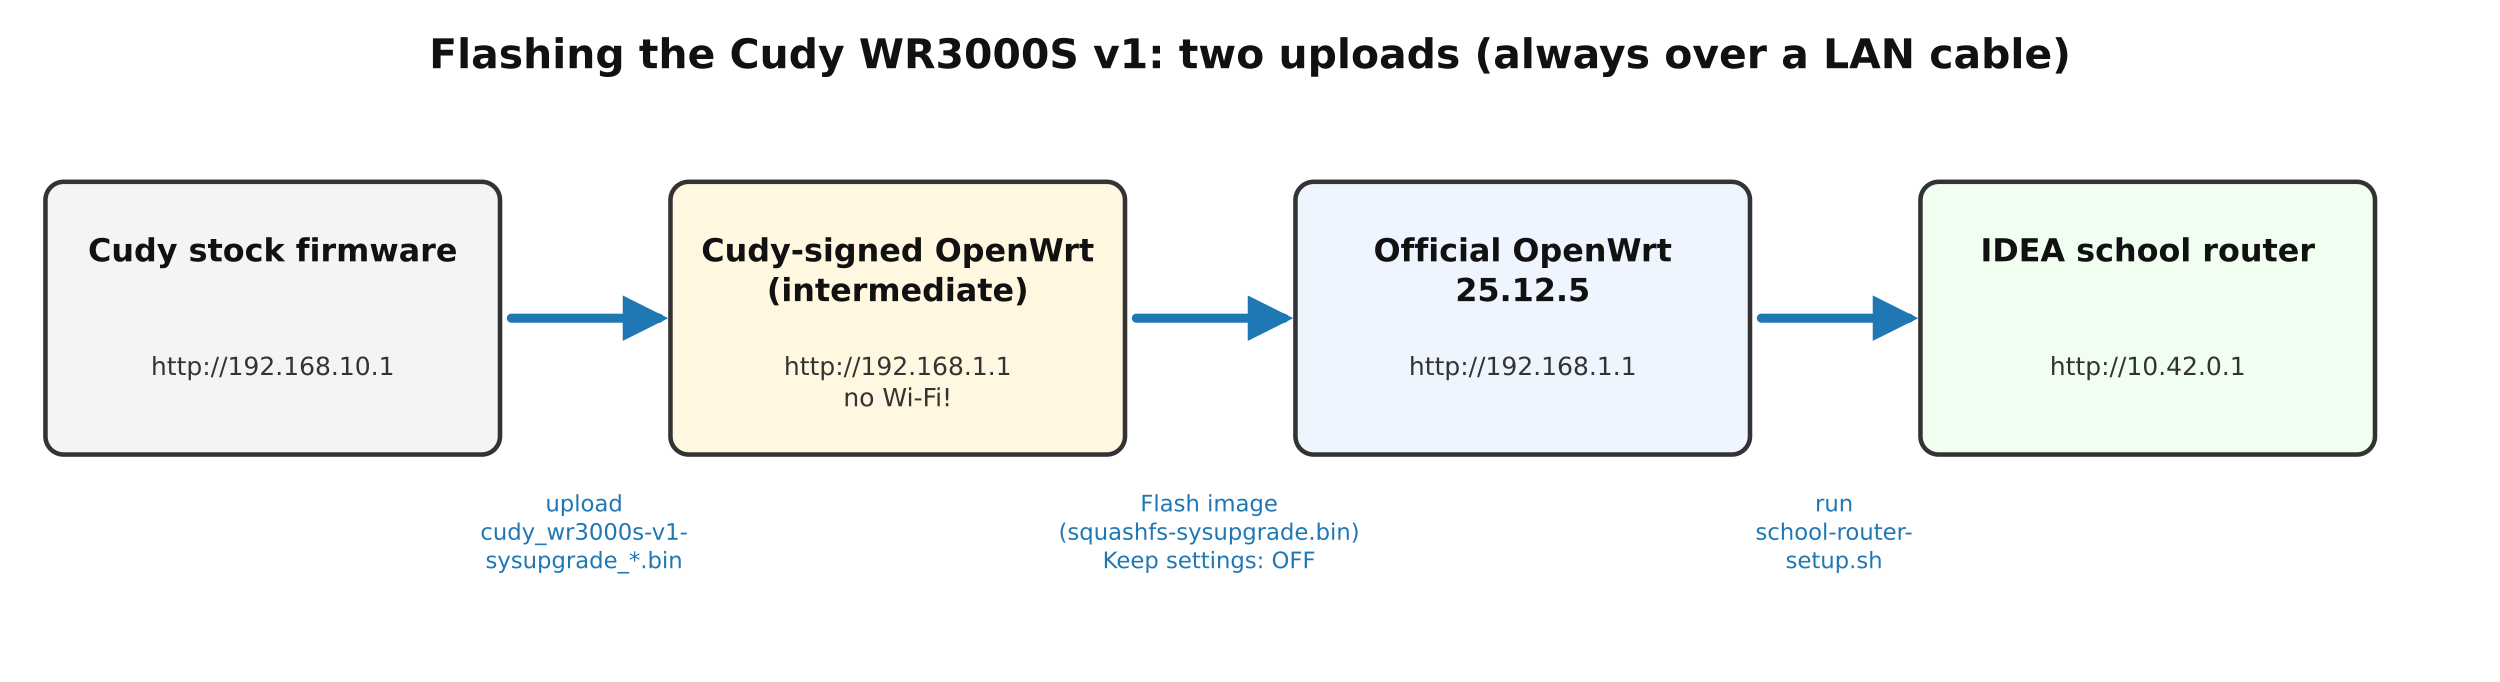
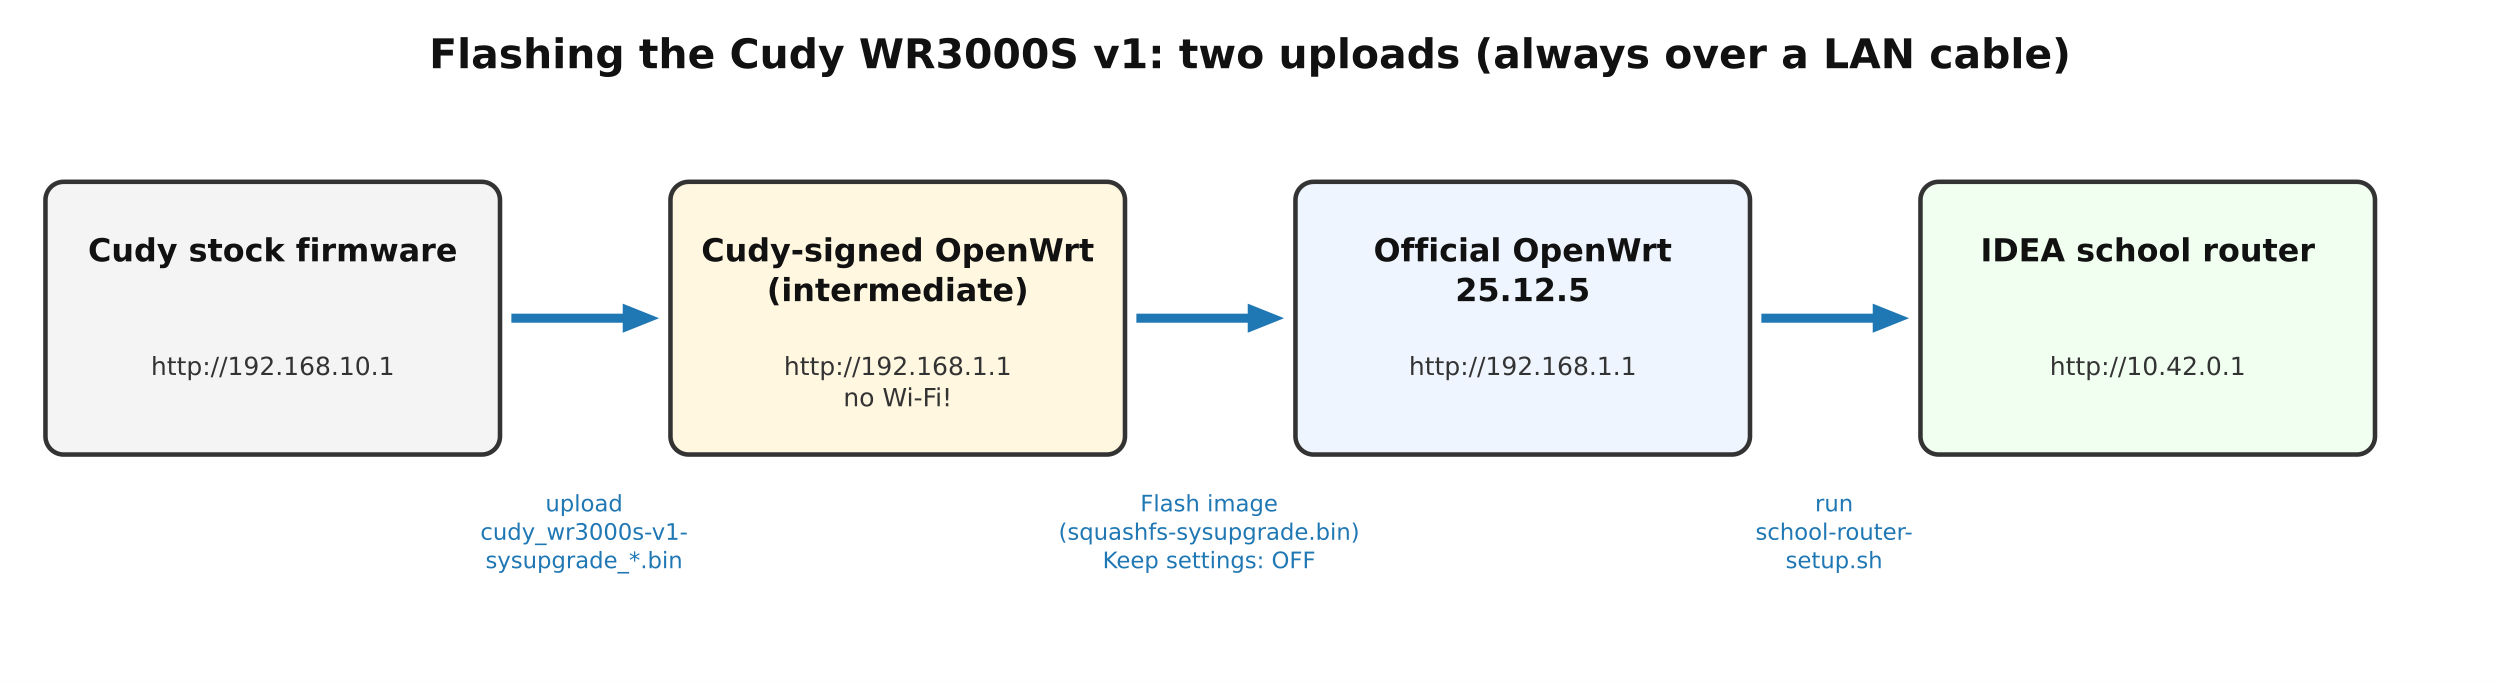
<svg xmlns="http://www.w3.org/2000/svg" width="1100" height="300" viewBox="0 0 1100 300">
-   <defs>
-     <marker id="ah-1f77b4" viewBox="0 0 10 10" refX="8" refY="5" markerWidth="5" markerHeight="5" orient="auto-start-reverse">
-       <path d="M0,0 L10,5 L0,10 z" fill="#1f77b4" />
-     </marker>
-     <marker id="as-1f77b4" viewBox="0 0 10 10" refX="2" refY="5" markerWidth="5" markerHeight="5" orient="auto-start-reverse">
-       <path d="M0,0 L10,5 L0,10 z" fill="#1f77b4" />
-     </marker>
-   </defs>
+   <defs />
  <rect width="100%" height="100%" fill="#ffffff" />
  <text x="550" y="30.0" font-family="DejaVu Sans, Arial, sans-serif" font-size="18" font-weight="bold" text-anchor="middle" fill="#111">Flashing the Cudy WR3000S v1: two uploads (always over a LAN cable)</text>
  <rect x="20" y="80" width="200" height="120" rx="8" fill="#f4f4f4" stroke="#333" stroke-width="2" />
  <text x="120" y="115.0" font-family="DejaVu Sans, Arial, sans-serif" font-size="14" font-weight="bold" text-anchor="middle" fill="#111">Cudy stock firmware</text>
  <text x="120" y="165.0" font-family="DejaVu Sans, Arial, sans-serif" font-size="11" font-weight="normal" text-anchor="middle" fill="#333">http://192.168.10.1</text>
-   <polyline points="225,140 290,140" fill="none" stroke="#1f77b4" stroke-width="4" stroke-linejoin="round" stroke-linecap="round" marker-end="url(#ah-1f77b4)" />
+   <polyline points="225,140 275.6,140.0" fill="none" stroke="#1f77b4" stroke-width="4" stroke-linejoin="round" stroke-linecap="butt" />
+   <polygon points="290,140 274.0,146.4 274.0,133.6" fill="#1f77b4" />
  <text x="257" y="225.0" font-family="DejaVu Sans, Arial, sans-serif" font-size="10" font-weight="normal" text-anchor="middle" fill="#1f77b4">upload</text>
  <text x="257" y="237.5" font-family="DejaVu Sans, Arial, sans-serif" font-size="10" font-weight="normal" text-anchor="middle" fill="#1f77b4">cudy_wr3000s-v1-</text>
  <text x="257" y="250.0" font-family="DejaVu Sans, Arial, sans-serif" font-size="10" font-weight="normal" text-anchor="middle" fill="#1f77b4">sysupgrade_*.bin</text>
  <rect x="295" y="80" width="200" height="120" rx="8" fill="#fff7e0" stroke="#333" stroke-width="2" />
  <text x="395" y="115.0" font-family="DejaVu Sans, Arial, sans-serif" font-size="14" font-weight="bold" text-anchor="middle" fill="#111">Cudy-signed OpenWrt</text>
  <text x="395" y="132.5" font-family="DejaVu Sans, Arial, sans-serif" font-size="14" font-weight="bold" text-anchor="middle" fill="#111">(intermediate)</text>
  <text x="395" y="165.0" font-family="DejaVu Sans, Arial, sans-serif" font-size="11" font-weight="normal" text-anchor="middle" fill="#333">http://192.168.1.1</text>
  <text x="395" y="178.75" font-family="DejaVu Sans, Arial, sans-serif" font-size="11" font-weight="normal" text-anchor="middle" fill="#333">no Wi-Fi!</text>
-   <polyline points="500,140 565,140" fill="none" stroke="#1f77b4" stroke-width="4" stroke-linejoin="round" stroke-linecap="round" marker-end="url(#ah-1f77b4)" />
+   <polyline points="500,140 550.6,140.0" fill="none" stroke="#1f77b4" stroke-width="4" stroke-linejoin="round" stroke-linecap="butt" />
+   <polygon points="565,140 549.0,146.4 549.0,133.6" fill="#1f77b4" />
  <text x="532" y="225.0" font-family="DejaVu Sans, Arial, sans-serif" font-size="10" font-weight="normal" text-anchor="middle" fill="#1f77b4">Flash image</text>
  <text x="532" y="237.5" font-family="DejaVu Sans, Arial, sans-serif" font-size="10" font-weight="normal" text-anchor="middle" fill="#1f77b4">(squashfs-sysupgrade.bin)</text>
  <text x="532" y="250.0" font-family="DejaVu Sans, Arial, sans-serif" font-size="10" font-weight="normal" text-anchor="middle" fill="#1f77b4">Keep settings: OFF</text>
  <rect x="570" y="80" width="200" height="120" rx="8" fill="#eef5ff" stroke="#333" stroke-width="2" />
  <text x="670" y="115.0" font-family="DejaVu Sans, Arial, sans-serif" font-size="14" font-weight="bold" text-anchor="middle" fill="#111">Official OpenWrt</text>
  <text x="670" y="132.5" font-family="DejaVu Sans, Arial, sans-serif" font-size="14" font-weight="bold" text-anchor="middle" fill="#111">25.12.5</text>
  <text x="670" y="165.0" font-family="DejaVu Sans, Arial, sans-serif" font-size="11" font-weight="normal" text-anchor="middle" fill="#333">http://192.168.1.1</text>
-   <polyline points="775,140 840,140" fill="none" stroke="#1f77b4" stroke-width="4" stroke-linejoin="round" stroke-linecap="round" marker-end="url(#ah-1f77b4)" />
+   <polyline points="775,140 825.6,140.0" fill="none" stroke="#1f77b4" stroke-width="4" stroke-linejoin="round" stroke-linecap="butt" />
+   <polygon points="840,140 824.0,146.4 824.0,133.6" fill="#1f77b4" />
  <text x="807" y="225.0" font-family="DejaVu Sans, Arial, sans-serif" font-size="10" font-weight="normal" text-anchor="middle" fill="#1f77b4">run</text>
  <text x="807" y="237.5" font-family="DejaVu Sans, Arial, sans-serif" font-size="10" font-weight="normal" text-anchor="middle" fill="#1f77b4">school-router-</text>
  <text x="807" y="250.0" font-family="DejaVu Sans, Arial, sans-serif" font-size="10" font-weight="normal" text-anchor="middle" fill="#1f77b4">setup.sh</text>
  <rect x="845" y="80" width="200" height="120" rx="8" fill="#f0fff0" stroke="#333" stroke-width="2" />
  <text x="945" y="115.0" font-family="DejaVu Sans, Arial, sans-serif" font-size="14" font-weight="bold" text-anchor="middle" fill="#111">IDEA school router</text>
  <text x="945" y="165.0" font-family="DejaVu Sans, Arial, sans-serif" font-size="11" font-weight="normal" text-anchor="middle" fill="#333">http://10.42.0.1</text>
</svg>
